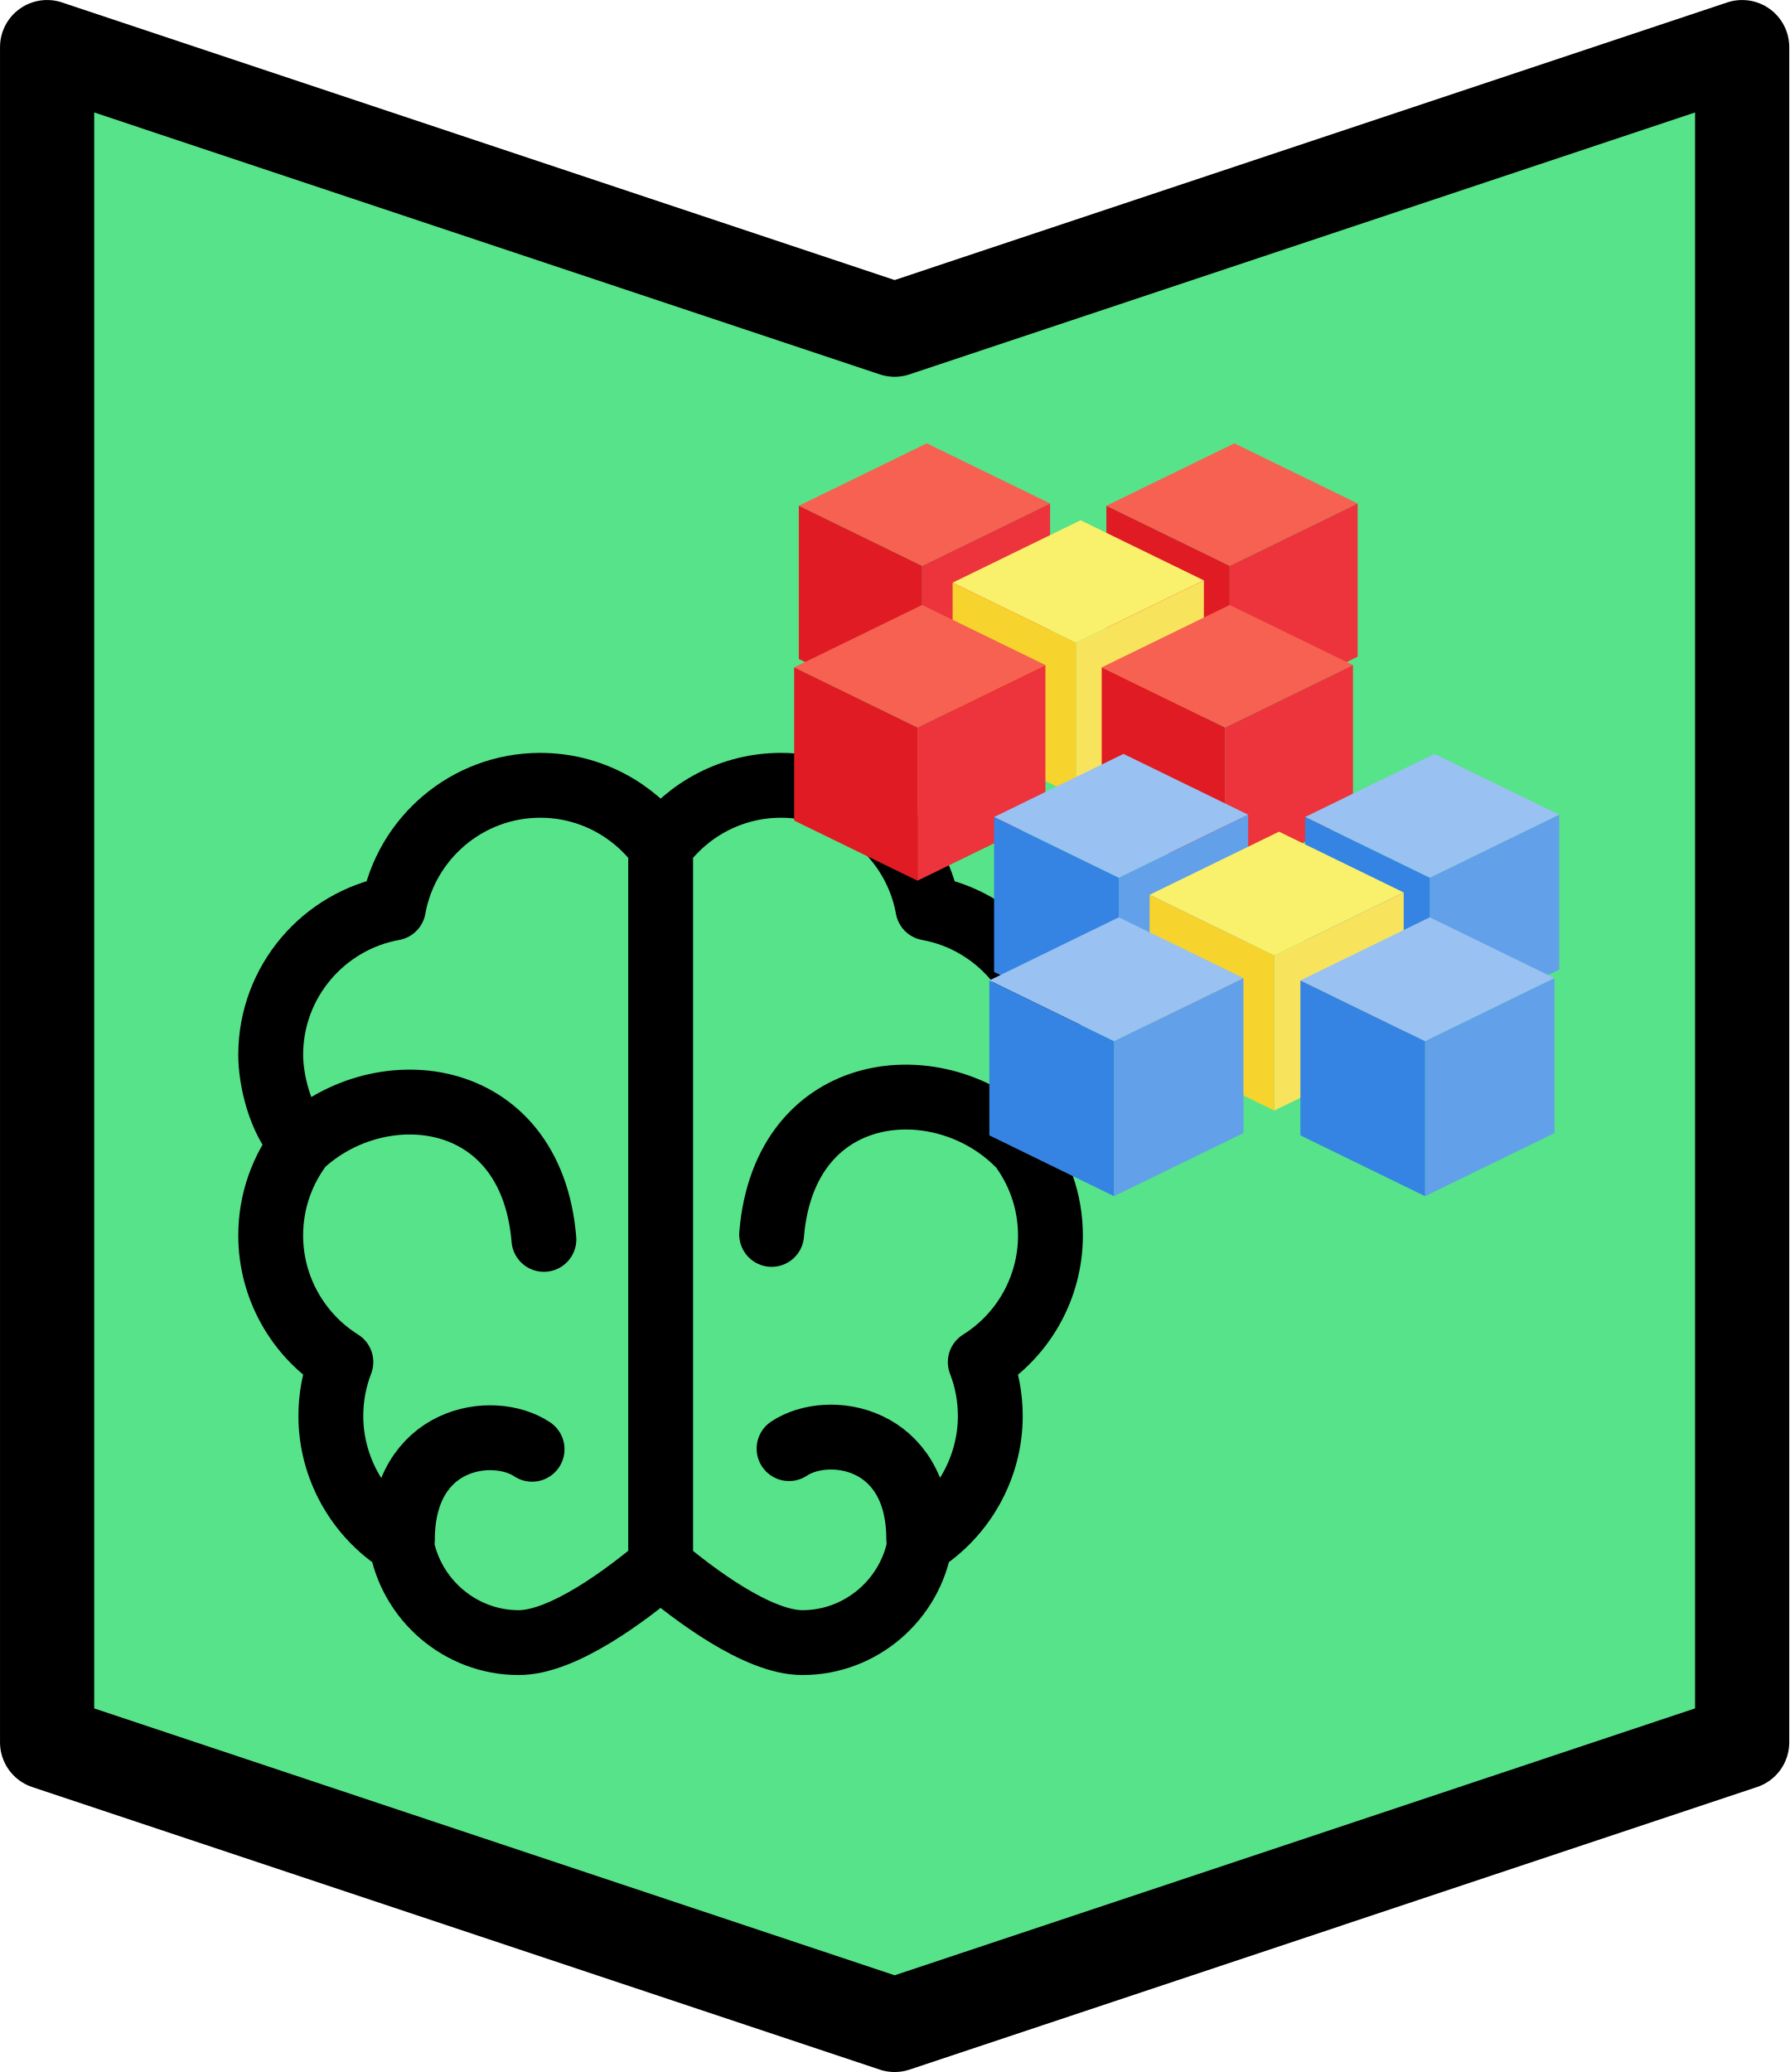
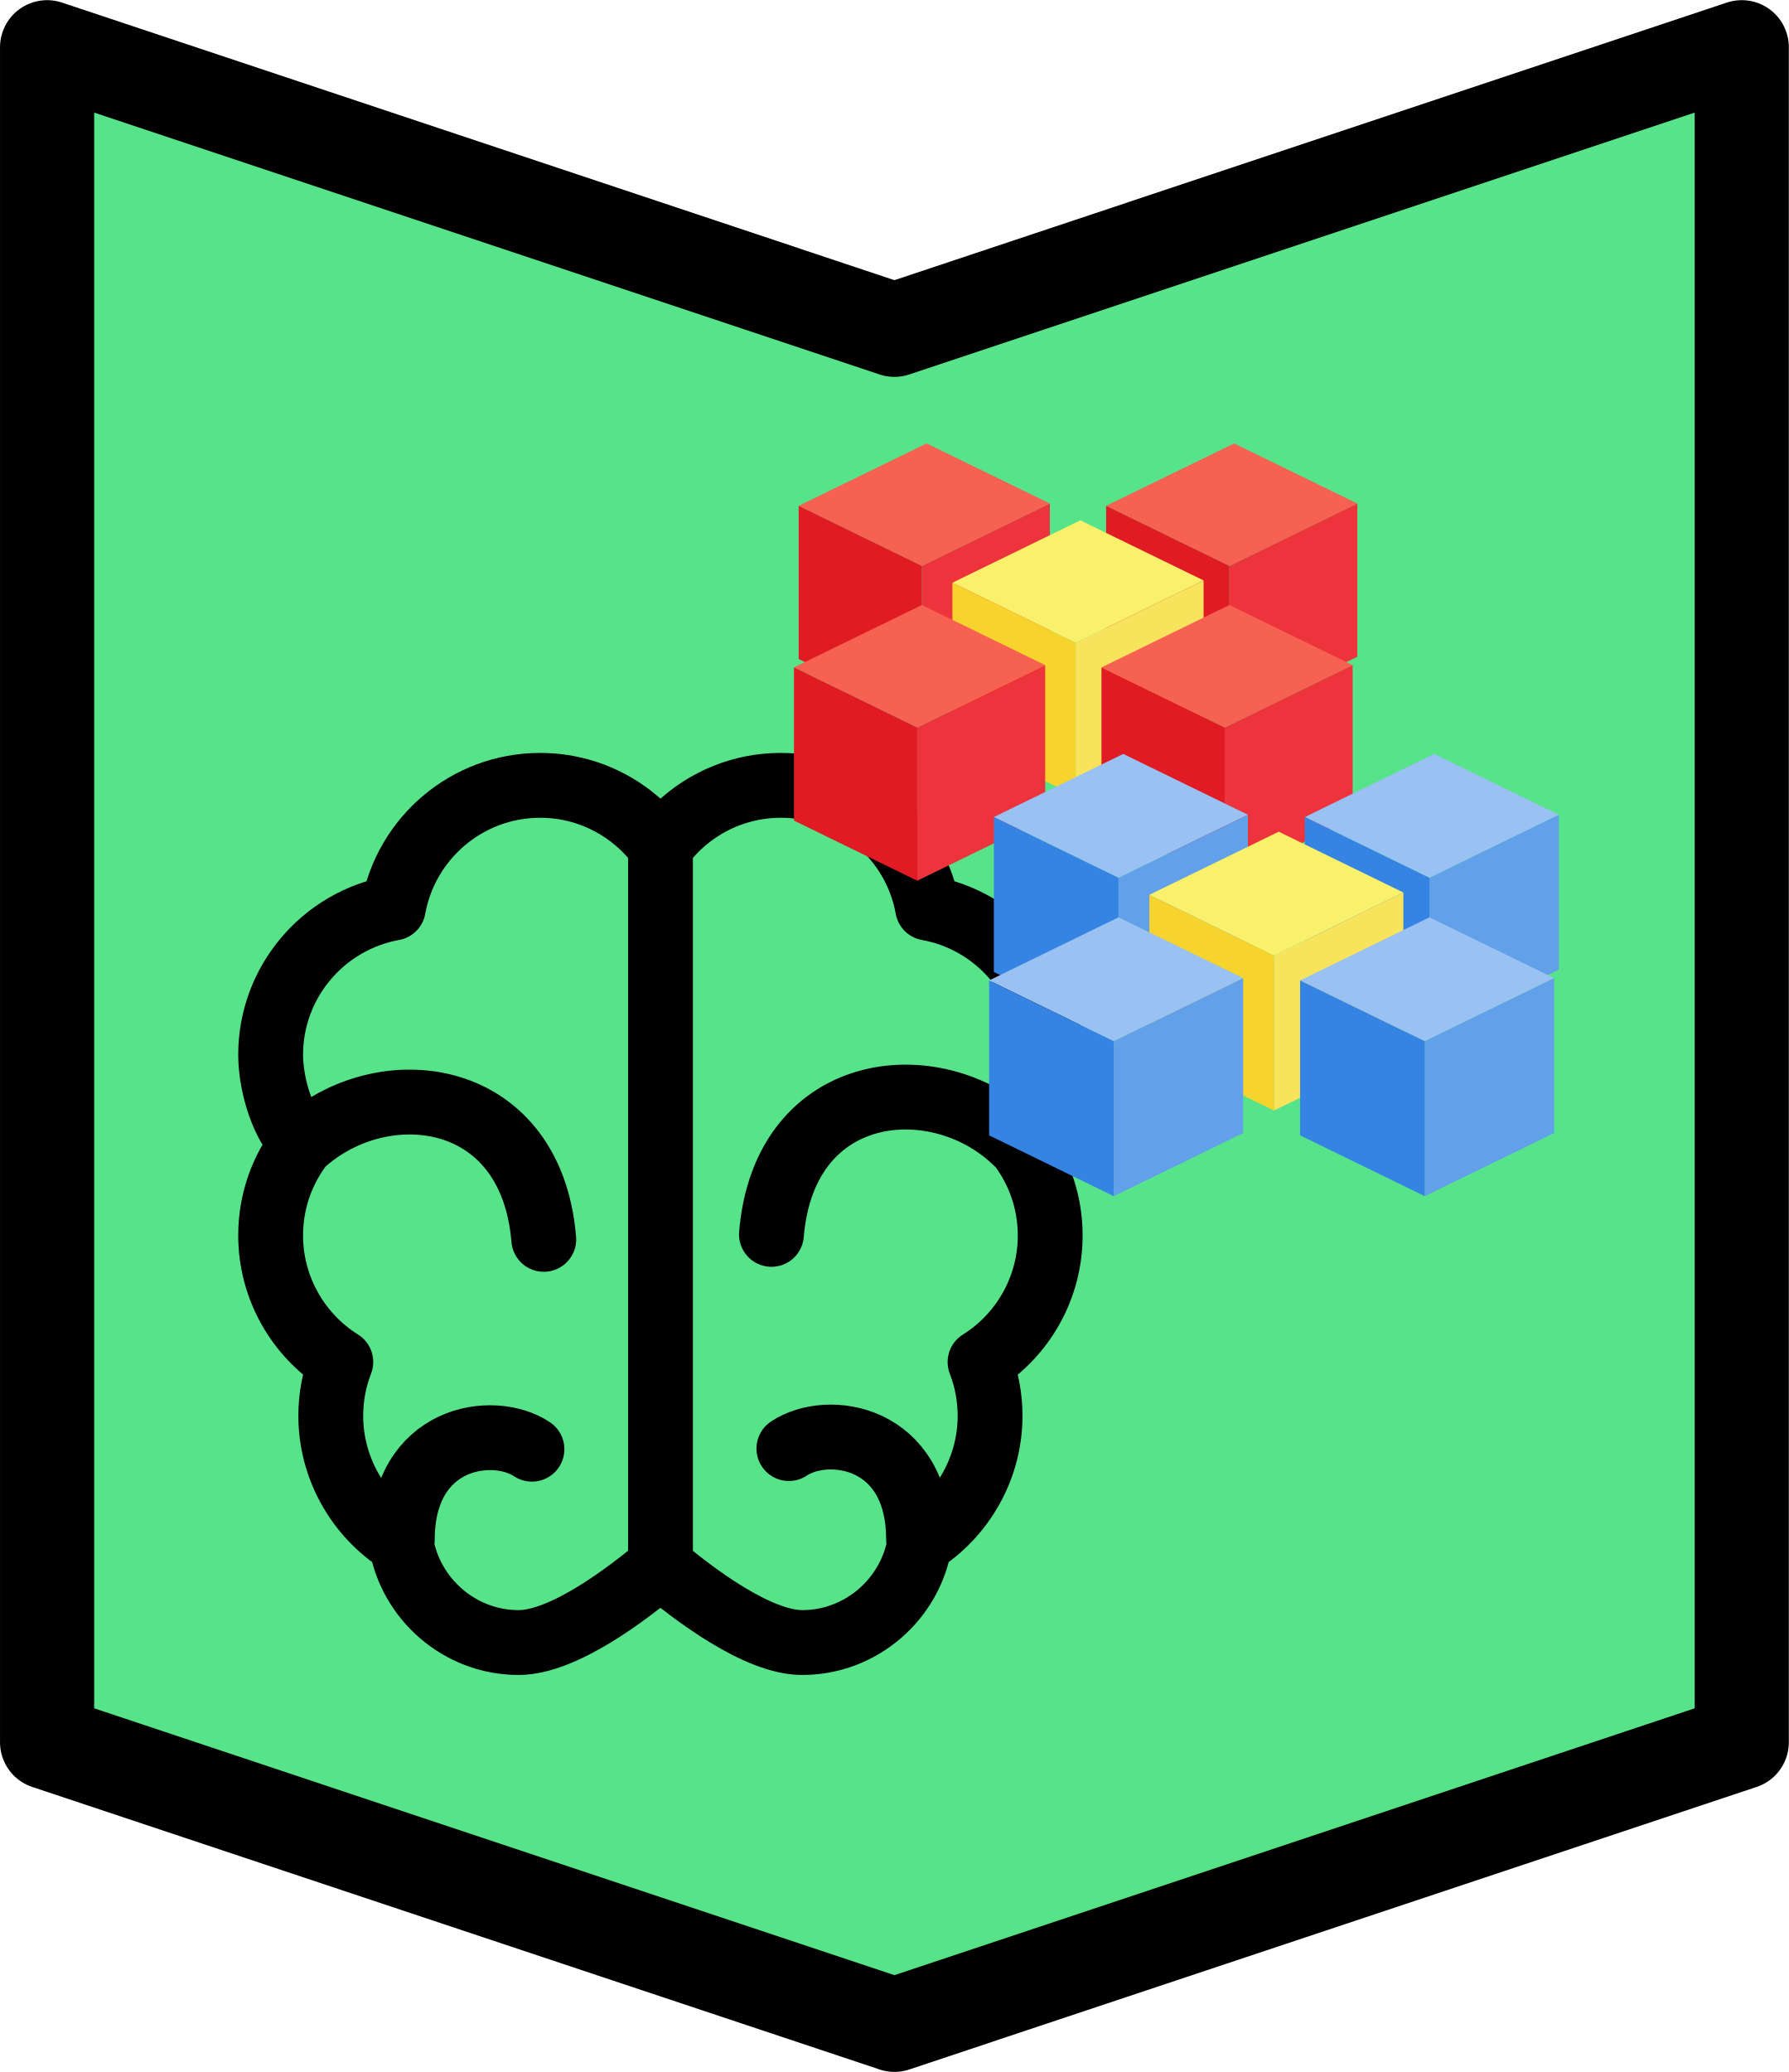
- <svg xmlns="http://www.w3.org/2000/svg" width="25.136mm" height="29.104mm" viewBox="0 0 25.136 29.104" version="1.1" id="svg8">
+ <svg xmlns="http://www.w3.org/2000/svg" width="55.267px" height="64px" viewBox="0 0 25.136 29.104" version="1.1" id="svg8">
  <defs id="defs2">
    </defs>
  <g id="layer1" transform="translate(-304.9323,-216.8152)">
    <path id="rect833-9-41-4-7-4-4" style="font-variation-settings:normal;vector-effect:none;fill:#57e389;fill-opacity:1;stroke:#000000;stroke-width:1.323;stroke-linecap:round;stroke-linejoin:round;stroke-miterlimit:4;stroke-dasharray:none;stroke-dashoffset:0;stroke-opacity:1;stop-color:#000000" d="m 305.594,217.477 11.906,3.969 11.906,-3.969 v 23.812 l -11.906,3.969 -11.906,-3.969 z" />
    <g id="g7020" transform="matrix(0.05887938,0,0,0.05887938,308.7564,223.432)" style="stroke-width:5.649;stroke-miterlimit:4;stroke-dasharray:none">
      <g id="g6963" style="stroke-width:5.649;stroke-miterlimit:4;stroke-dasharray:none">
        <g id="g6961" style="stroke-width:5.649;stroke-miterlimit:4;stroke-dasharray:none" />
      </g>
      <g id="g6965" style="stroke-width:5.649;stroke-miterlimit:4;stroke-dasharray:none" />
      <g id="g6967" style="stroke-width:5.649;stroke-miterlimit:4;stroke-dasharray:none" />
      <g id="g6969" style="stroke-width:5.649;stroke-miterlimit:4;stroke-dasharray:none" />
      <g id="g6971" style="stroke-width:5.649;stroke-miterlimit:4;stroke-dasharray:none" />
      <g id="g6973" style="stroke-width:5.649;stroke-miterlimit:4;stroke-dasharray:none" />
      <g id="g6975" style="stroke-width:5.649;stroke-miterlimit:4;stroke-dasharray:none" />
      <g id="g6977" style="stroke-width:5.649;stroke-miterlimit:4;stroke-dasharray:none" />
      <g id="g6979" style="stroke-width:5.649;stroke-miterlimit:4;stroke-dasharray:none" />
      <g id="g6981" style="stroke-width:5.649;stroke-miterlimit:4;stroke-dasharray:none" />
      <g id="g6983" style="stroke-width:5.649;stroke-miterlimit:4;stroke-dasharray:none" />
      <g id="g6985" style="stroke-width:5.649;stroke-miterlimit:4;stroke-dasharray:none" />
      <g id="g6987" style="stroke-width:5.649;stroke-miterlimit:4;stroke-dasharray:none" />
      <g id="g6989" style="stroke-width:5.649;stroke-miterlimit:4;stroke-dasharray:none" />
      <g id="g6991" style="stroke-width:5.649;stroke-miterlimit:4;stroke-dasharray:none" />
      <g id="g6993" style="stroke-width:5.649;stroke-miterlimit:4;stroke-dasharray:none" />
    </g>
    <path id="path904-7" style="font-variation-settings:normal;vector-effect:none;fill:none;fill-opacity:1;stroke:#000000;stroke-width:0.911;stroke-linecap:round;stroke-linejoin:round;stroke-miterlimit:4;stroke-dasharray:none;stroke-dashoffset:0;stroke-opacity:1;stop-color:#000000" d="m 319.234,232.879 c -1.093,-1.093 -3.28,-0.911 -3.462,1.275 m 2.067,4.284 c 0,-1.458 -1.275,-1.64 -1.822,-1.275 m -5.432,1.284 c 0,-1.458 1.275,-1.64 1.822,-1.275 m -3.296,-4.223 c 1.093,-1.093 3.28,-0.911 3.462,1.275 m 1.64,-5.466 v 10.021 m 5.478,-7.146 c 0,-1.029 -0.745,-1.887 -1.724,-2.063 -0.176,-0.979 -1.034,-1.724 -2.063,-1.724 -0.693,0 -1.309,0.339 -1.691,0.859 -0.382,-0.52 -0.997,-0.859 -1.691,-0.859 -1.029,0 -1.887,0.745 -2.063,1.724 -0.979,0.176 -1.724,1.034 -1.724,2.063 0,0.33 0.119,0.911 0.442,1.249 -0.277,0.355 -0.442,0.802 -0.442,1.287 0,0.732 0.383,1.401 0.986,1.778 -0.093,0.24 -0.141,0.496 -0.141,0.757 0,0.725 0.381,1.4 0.988,1.78 0.13,0.793 0.825,1.404 1.651,1.404 0.628,0 1.523,-0.678 1.993,-1.074 0.47,0.396 1.365,1.074 1.993,1.074 0.826,0 1.521,-0.61 1.651,-1.404 0.607,-0.38 0.988,-1.055 0.988,-1.779 0,-0.262 -0.048,-0.518 -0.141,-0.757 0.604,-0.377 0.986,-1.046 0.986,-1.778 0,-0.485 -0.165,-0.931 -0.442,-1.287 0.323,-0.338 0.442,-0.92 0.442,-1.249 z" />
    <g id="g1588" transform="matrix(0.2041159,0,0,0.2041159,292.5037,202.0816)">
      <path id="path1176-5-0-7-3-9-68-5" style="font-variation-settings:normal;vector-effect:none;fill:#f66151;fill-opacity:1;fill-rule:evenodd;stroke:none;stroke-width:0.23;stroke-linecap:butt;stroke-linejoin:round;stroke-miterlimit:4;stroke-dasharray:none;stroke-dashoffset:0;stroke-opacity:1;stop-color:#000000" points="119.932,45.976 111.447,41.837 102.64,46.132 111.125,50.271 " transform="translate(13.22917,60.85417)" d="m 111.125,50.271 8.807,-4.295 -8.485,-4.138 -8.807,4.295 z" />
      <path id="path1180-6-3-5-3-0-8-0" style="font-variation-settings:normal;vector-effect:none;fill:#ed333b;fill-opacity:1;fill-rule:evenodd;stroke:none;stroke-width:0.23;stroke-linecap:butt;stroke-linejoin:round;stroke-miterlimit:4;stroke-dasharray:none;stroke-dashoffset:0;stroke-opacity:1;stop-color:#000000" points="119.932,56.518 119.932,45.976 111.125,50.271 111.125,60.814 " transform="translate(13.22917,60.85417)" d="m 111.125,60.814 8.807,-4.295 v -10.543 l -8.807,4.295 z" />
      <path id="path1178-2-7-7-3-4-4-4" style="font-variation-settings:normal;vector-effect:none;fill:#e01b24;fill-opacity:1;fill-rule:evenodd;stroke:none;stroke-width:0.23;stroke-linecap:butt;stroke-linejoin:round;stroke-miterlimit:4;stroke-dasharray:none;stroke-dashoffset:0;stroke-opacity:1;stop-color:#000000" points="111.125,60.814 102.64,56.675 102.64,46.132 111.125,50.271 " transform="translate(13.22917,60.85417)" d="m 111.125,50.271 v 10.543 l -8.485,-4.138 V 46.132 Z" />
      <path id="path1176-5-0-7-3-9-9-8" style="fill:#f66151;fill-opacity:1;fill-rule:evenodd;stroke:none;stroke-width:0.23;stroke-linecap:round;stroke-linejoin:round;stop-color:#000000" points="141.098,45.976 132.613,41.837 123.807,46.132 132.292,50.271 " transform="translate(13.22917,60.85417)" d="m 132.292,50.271 8.807,-4.295 -8.485,-4.138 -8.807,4.295 z" />
      <path id="path1180-6-3-5-3-0-3-7" style="fill:#ed333b;fill-opacity:1;fill-rule:evenodd;stroke:none;stroke-width:0.23;stroke-linecap:round;stroke-linejoin:round;stop-color:#000000" points="141.098,56.518 141.098,45.976 132.292,50.271 132.292,60.814 " transform="translate(13.22917,60.85417)" d="m 132.292,60.814 8.807,-4.295 v -10.543 l -8.807,4.295 z" />
      <path id="path1178-2-7-7-3-4-6-1" style="fill:#e01b24;fill-opacity:1;fill-rule:evenodd;stroke:none;stroke-width:0.23;stroke-linecap:round;stroke-linejoin:round;stop-color:#000000" d="m 137.036,106.987 8.485,4.138 v 10.543 l -8.485,-4.138 z" />
      <path id="path1176-5-0-7-3-9-7-7" style="fill:#f9f06b;fill-opacity:1;fill-rule:evenodd;stroke:none;stroke-width:0.23;stroke-linecap:round;stroke-linejoin:round;stop-color:#000000" points="130.515,51.267 122.03,47.129 113.223,51.424 121.708,55.562 " transform="translate(13.22917,60.85417)" d="m 121.708,55.562 8.807,-4.295 -8.485,-4.138 -8.807,4.295 z" />
      <path id="path1180-6-3-5-3-0-9-2" style="fill:#f8e45c;fill-opacity:1;fill-rule:evenodd;stroke:none;stroke-width:0.23;stroke-linecap:round;stroke-linejoin:round;stop-color:#000000" points="130.515,61.81 130.515,51.267 121.708,55.562 121.708,66.105 " transform="translate(13.22917,60.85417)" d="m 121.708,66.105 8.807,-4.295 v -10.543 l -8.807,4.295 z" />
      <path id="path1178-2-7-7-3-4-2-7" style="fill:#f6d32d;fill-opacity:1;fill-rule:evenodd;stroke:none;stroke-width:0.23;stroke-linecap:round;stroke-linejoin:round;stop-color:#000000" points="121.708,66.105 113.223,61.967 113.223,51.424 121.708,55.562 " transform="translate(13.22917,60.85417)" d="m 121.708,55.562 v 10.543 l -8.485,-4.138 V 51.424 Z" />
      <path id="path1176-5-0-7-3-9-5-2" style="font-variation-settings:normal;vector-effect:none;fill:#f66151;fill-opacity:1;fill-rule:evenodd;stroke:none;stroke-width:0.23;stroke-linecap:butt;stroke-linejoin:round;stroke-miterlimit:4;stroke-dasharray:none;stroke-dashoffset:0;stroke-opacity:1;stop-color:#000000" points="140.777,57.095 132.292,52.957 123.485,57.252 131.97,61.391 " transform="translate(13.22917,60.85417)" d="m 131.97,61.391 8.807,-4.295 -8.485,-4.138 -8.807,4.295 z" />
      <path id="path1180-6-3-5-3-0-0-2" style="font-variation-settings:normal;vector-effect:none;fill:#ed333b;fill-opacity:1;fill-rule:evenodd;stroke:none;stroke-width:0.23;stroke-linecap:butt;stroke-linejoin:round;stroke-miterlimit:4;stroke-dasharray:none;stroke-dashoffset:0;stroke-opacity:1;stop-color:#000000" points="140.777,67.638 140.777,57.095 131.97,61.391 131.97,71.934 " transform="translate(13.22917,60.85417)" d="m 131.97,71.934 8.807,-4.295 v -10.543 l -8.807,4.295 z" />
      <path id="path1178-2-7-7-3-4-3-6" style="font-variation-settings:normal;vector-effect:none;fill:#e01b24;fill-opacity:1;fill-rule:evenodd;stroke:none;stroke-width:0.23;stroke-linecap:butt;stroke-linejoin:round;stroke-miterlimit:4;stroke-dasharray:none;stroke-dashoffset:0;stroke-opacity:1;stop-color:#000000" points="131.97,71.934 123.485,67.795 123.485,57.252 131.97,61.391 " transform="translate(13.22917,60.85417)" d="m 131.97,61.391 v 10.543 l -8.485,-4.138 v -10.543 z" />
      <path id="path1176-5-0-7-3-9-6-1" style="font-variation-settings:normal;vector-effect:none;fill:#f66151;fill-opacity:1;fill-rule:evenodd;stroke:none;stroke-width:0.23;stroke-linecap:butt;stroke-linejoin:round;stroke-miterlimit:4;stroke-dasharray:none;stroke-dashoffset:0;stroke-opacity:1;stop-color:#000000" points="119.61,57.095 111.125,52.957 102.318,57.252 110.803,61.391 " transform="translate(13.22917,60.85417)" d="m 110.803,61.391 8.807,-4.295 -8.485,-4.138 -8.807,4.295 z" />
      <path id="path1180-6-3-5-3-0-5-0" style="font-variation-settings:normal;vector-effect:none;fill:#ed333b;fill-opacity:1;fill-rule:evenodd;stroke:none;stroke-width:0.23;stroke-linecap:butt;stroke-linejoin:round;stroke-miterlimit:4;stroke-dasharray:none;stroke-dashoffset:0;stroke-opacity:1;stop-color:#000000" points="119.61,67.638 119.61,57.095 110.803,61.391 110.803,71.934 " transform="translate(13.22917,60.85417)" d="m 110.803,71.934 8.807,-4.295 v -10.543 l -8.807,4.295 z" />
      <path id="path1178-2-7-7-3-4-69-6" style="font-variation-settings:normal;vector-effect:none;fill:#e01b24;fill-opacity:1;fill-rule:evenodd;stroke:none;stroke-width:0.23;stroke-linecap:butt;stroke-linejoin:round;stroke-miterlimit:4;stroke-dasharray:none;stroke-dashoffset:0;stroke-opacity:1;stop-color:#000000" points="110.803,71.934 102.318,67.795 102.318,57.252 110.803,61.391 " transform="translate(13.22917,60.85417)" d="m 110.803,61.391 v 10.543 l -8.485,-4.138 v -10.543 z" />
    </g>
    <g id="g1588-3" transform="matrix(0.2064283,0,0,0.2064283,294.9784,206.2062)">
      <path id="path1176-5-0-7-3-9-68-5-6" style="font-variation-settings:normal;vector-effect:none;fill:#99c1f1;fill-opacity:1;fill-rule:evenodd;stroke:none;stroke-width:0.23;stroke-linecap:butt;stroke-linejoin:round;stroke-miterlimit:4;stroke-dasharray:none;stroke-dashoffset:0;stroke-opacity:1;stop-color:#000000" points="102.64,46.132 111.125,50.271 119.932,45.976 111.447,41.837 " transform="translate(13.22917,60.85417)" d="m 111.447,41.837 -8.807,4.295 8.485,4.138 8.807,-4.295 z" />
      <path id="path1180-6-3-5-3-0-8-0-7" style="font-variation-settings:normal;vector-effect:none;fill:#62a0ea;fill-opacity:1;fill-rule:evenodd;stroke:none;stroke-width:0.23;stroke-linecap:butt;stroke-linejoin:round;stroke-miterlimit:4;stroke-dasharray:none;stroke-dashoffset:0;stroke-opacity:1;stop-color:#000000" points="111.125,50.271 111.125,60.814 119.932,56.518 119.932,45.976 " transform="translate(13.22917,60.85417)" d="m 119.932,45.976 -8.807,4.295 v 10.543 l 8.807,-4.295 z" />
      <path id="path1178-2-7-7-3-4-4-4-5" style="font-variation-settings:normal;vector-effect:none;fill:#3584e4;fill-opacity:1;fill-rule:evenodd;stroke:none;stroke-width:0.23;stroke-linecap:butt;stroke-linejoin:round;stroke-miterlimit:4;stroke-dasharray:none;stroke-dashoffset:0;stroke-opacity:1;stop-color:#000000" points="102.64,46.132 111.125,50.271 111.125,60.814 102.64,56.675 " transform="translate(13.22917,60.85417)" d="M 102.64,56.675 V 46.132 l 8.485,4.138 v 10.543 z" />
      <path id="path1176-5-0-7-3-9-9-8-3" style="fill:#99c1f1;fill-opacity:1;fill-rule:evenodd;stroke:none;stroke-width:0.23;stroke-linecap:round;stroke-linejoin:round;stop-color:#000000" points="123.807,46.132 132.292,50.271 141.098,45.976 132.613,41.837 " transform="translate(13.22917,60.85417)" d="m 132.613,41.837 -8.807,4.295 8.485,4.138 8.807,-4.295 z" />
      <path id="path1180-6-3-5-3-0-3-7-5" style="fill:#62a0ea;fill-opacity:1;fill-rule:evenodd;stroke:none;stroke-width:0.23;stroke-linecap:round;stroke-linejoin:round;stop-color:#000000" points="132.292,50.271 132.292,60.814 141.098,56.518 141.098,45.976 " transform="translate(13.22917,60.85417)" d="m 141.098,45.976 -8.807,4.295 v 10.543 l 8.807,-4.295 z" />
      <path id="path1178-2-7-7-3-4-6-1-6" style="fill:#3584e4;fill-opacity:1;fill-rule:evenodd;stroke:none;stroke-width:0.23;stroke-linecap:round;stroke-linejoin:round;stop-color:#000000" d="m 137.036,106.987 8.485,4.138 v 10.543 l -8.485,-4.138 z" />
      <path id="path1176-5-0-7-3-9-7-7-2" style="fill:#f9f06b;fill-opacity:1;fill-rule:evenodd;stroke:none;stroke-width:0.23;stroke-linecap:round;stroke-linejoin:round;stop-color:#000000" points="113.223,51.424 121.708,55.562 130.515,51.267 122.03,47.129 " transform="translate(13.22917,60.85417)" d="m 122.03,47.129 -8.807,4.295 8.485,4.138 8.807,-4.295 z" />
      <path id="path1180-6-3-5-3-0-9-2-9" style="fill:#f8e45c;fill-opacity:1;fill-rule:evenodd;stroke:none;stroke-width:0.23;stroke-linecap:round;stroke-linejoin:round;stop-color:#000000" points="121.708,55.562 121.708,66.105 130.515,61.81 130.515,51.267 " transform="translate(13.22917,60.85417)" d="m 130.515,51.267 -8.807,4.295 v 10.543 l 8.807,-4.295 z" />
      <path id="path1178-2-7-7-3-4-2-7-1" style="fill:#f6d32d;fill-opacity:1;fill-rule:evenodd;stroke:none;stroke-width:0.23;stroke-linecap:round;stroke-linejoin:round;stop-color:#000000" points="113.223,51.424 121.708,55.562 121.708,66.105 113.223,61.967 " transform="translate(13.22917,60.85417)" d="M 113.223,61.967 V 51.424 l 8.485,4.138 v 10.543 z" />
      <path id="path1176-5-0-7-3-9-5-2-2" style="font-variation-settings:normal;vector-effect:none;fill:#99c1f1;fill-opacity:1;fill-rule:evenodd;stroke:none;stroke-width:0.23;stroke-linecap:butt;stroke-linejoin:round;stroke-miterlimit:4;stroke-dasharray:none;stroke-dashoffset:0;stroke-opacity:1;stop-color:#000000" points="123.485,57.252 131.97,61.391 140.777,57.095 132.292,52.957 " transform="translate(13.22917,60.85417)" d="m 132.292,52.957 -8.807,4.295 8.485,4.138 8.807,-4.295 z" />
      <path id="path1180-6-3-5-3-0-0-2-7" style="font-variation-settings:normal;vector-effect:none;fill:#62a0ea;fill-opacity:1;fill-rule:evenodd;stroke:none;stroke-width:0.23;stroke-linecap:butt;stroke-linejoin:round;stroke-miterlimit:4;stroke-dasharray:none;stroke-dashoffset:0;stroke-opacity:1;stop-color:#000000" points="131.97,61.391 131.97,71.934 140.777,67.638 140.777,57.095 " transform="translate(13.22917,60.85417)" d="m 140.777,57.095 -8.807,4.295 v 10.543 l 8.807,-4.295 z" />
      <path id="path1178-2-7-7-3-4-3-6-0" style="font-variation-settings:normal;vector-effect:none;fill:#3584e4;fill-opacity:1;fill-rule:evenodd;stroke:none;stroke-width:0.23;stroke-linecap:butt;stroke-linejoin:round;stroke-miterlimit:4;stroke-dasharray:none;stroke-dashoffset:0;stroke-opacity:1;stop-color:#000000" points="123.485,57.252 131.97,61.391 131.97,71.934 123.485,67.795 " transform="translate(13.22917,60.85417)" d="m 123.485,67.795 v -10.543 l 8.485,4.138 v 10.543 z" />
      <path id="path1176-5-0-7-3-9-6-1-9" style="font-variation-settings:normal;vector-effect:none;fill:#99c1f1;fill-opacity:1;fill-rule:evenodd;stroke:none;stroke-width:0.23;stroke-linecap:butt;stroke-linejoin:round;stroke-miterlimit:4;stroke-dasharray:none;stroke-dashoffset:0;stroke-opacity:1;stop-color:#000000" points="102.318,57.252 110.803,61.391 119.61,57.095 111.125,52.957 " transform="translate(13.22917,60.85417)" d="m 111.125,52.957 -8.807,4.295 8.485,4.138 8.807,-4.295 z" />
      <path id="path1180-6-3-5-3-0-5-0-3" style="font-variation-settings:normal;vector-effect:none;fill:#62a0ea;fill-opacity:1;fill-rule:evenodd;stroke:none;stroke-width:0.23;stroke-linecap:butt;stroke-linejoin:round;stroke-miterlimit:4;stroke-dasharray:none;stroke-dashoffset:0;stroke-opacity:1;stop-color:#000000" points="110.803,61.391 110.803,71.934 119.61,67.638 119.61,57.095 " transform="translate(13.22917,60.85417)" d="m 119.61,57.095 -8.807,4.295 v 10.543 l 8.807,-4.295 z" />
      <path id="path1178-2-7-7-3-4-69-6-6" style="font-variation-settings:normal;vector-effect:none;fill:#3584e4;fill-opacity:1;fill-rule:evenodd;stroke:none;stroke-width:0.23;stroke-linecap:butt;stroke-linejoin:round;stroke-miterlimit:4;stroke-dasharray:none;stroke-dashoffset:0;stroke-opacity:1;stop-color:#000000" points="102.318,57.252 110.803,61.391 110.803,71.934 102.318,67.795 " transform="translate(13.22917,60.85417)" d="m 102.318,67.795 v -10.543 l 8.485,4.138 v 10.543 z" />
    </g>
  </g>
</svg>
